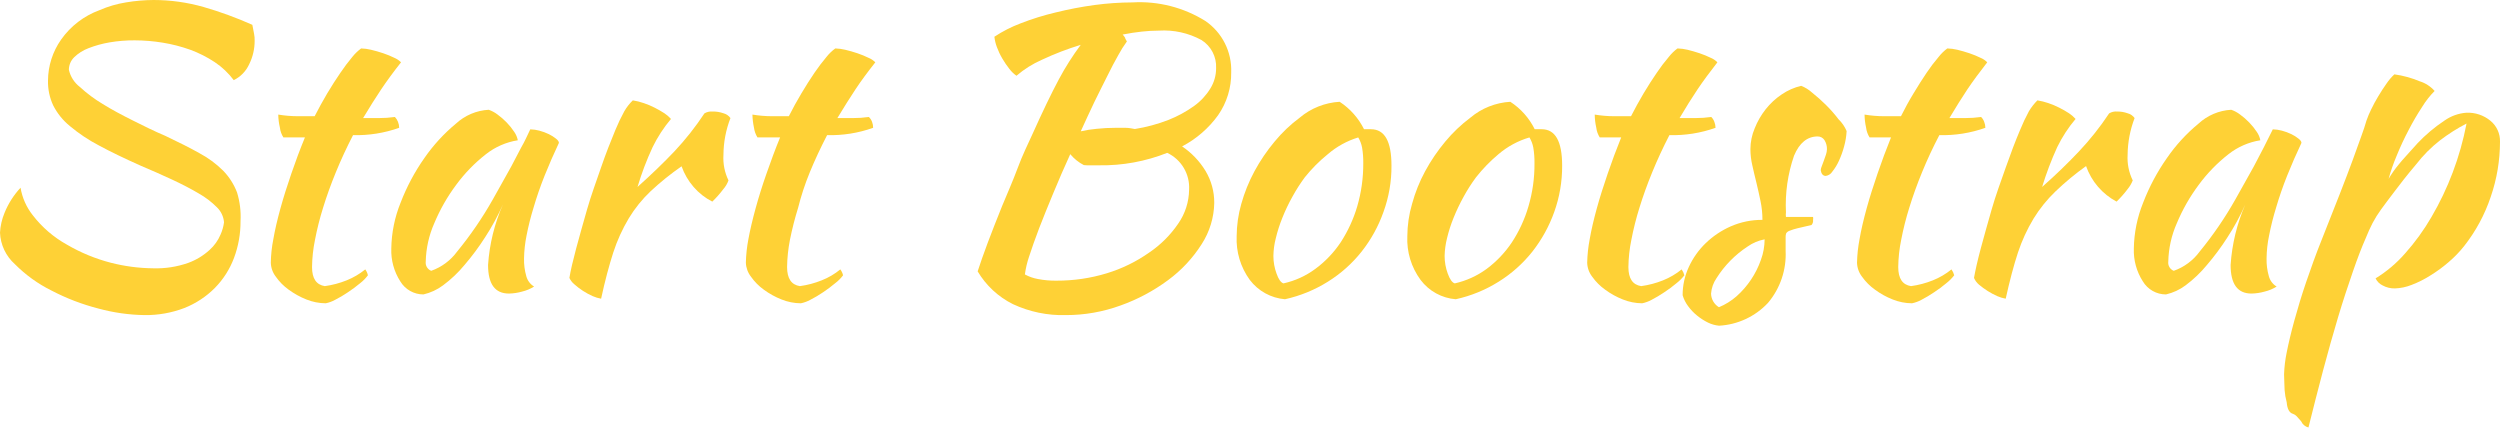
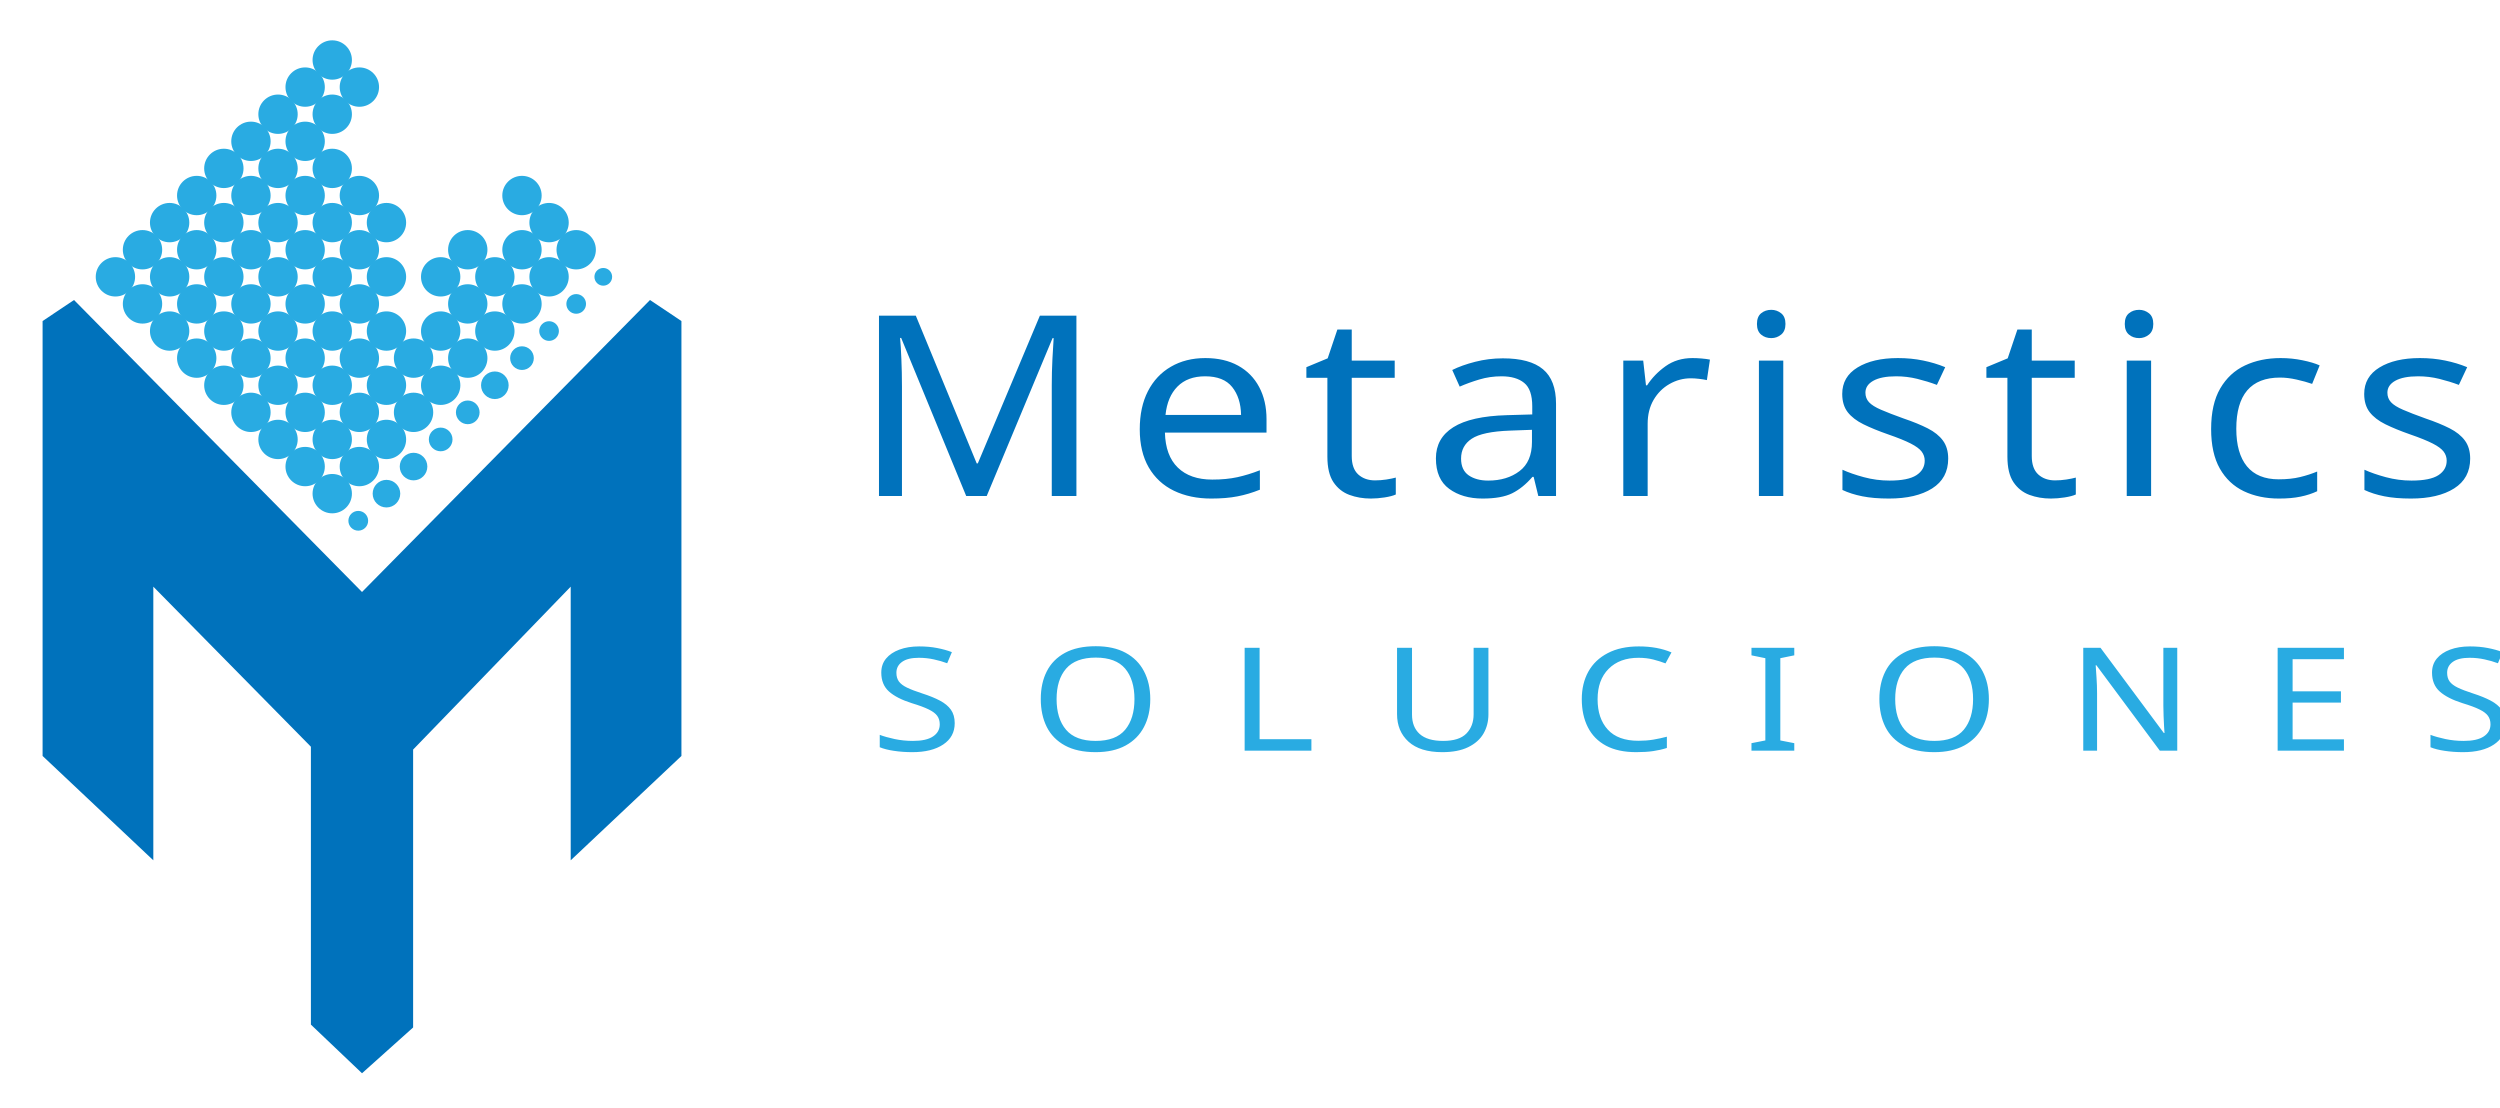
- <svg xmlns="http://www.w3.org/2000/svg" viewBox="0 0 228.66 39.08">
-   <style>.cls-1{fill:#fed136;}</style>
-   <path class="cls-1" d="M23.08,15.17c.07.4.13.68.16.83a2.66,2.66,0,0,1,.05.62,4.76,4.76,0,0,1-.51,2.18,3,3,0,0,1-1.4,1.43,7.12,7.12,0,0,0-1.73-1.64,10.8,10.8,0,0,0-2.25-1.14,14.23,14.23,0,0,0-2.53-.65,16,16,0,0,0-2.55-.21,13,13,0,0,0-2.32.19,9.91,9.91,0,0,0-1.91.53,3.79,3.79,0,0,0-1.31.83,1.61,1.61,0,0,0-.48,1.14,2.73,2.73,0,0,0,1,1.57,12.76,12.76,0,0,0,2.09,1.56c.82.51,1.74,1,2.74,1.5s2,1,3,1.42c1.2.57,2.24,1.09,3.11,1.58a9.31,9.31,0,0,1,2.16,1.59,5.83,5.83,0,0,1,1.28,2A7.5,7.5,0,0,1,22,33.12a9.43,9.43,0,0,1-.6,3.38,7.84,7.84,0,0,1-1.75,2.74,8.21,8.21,0,0,1-2.78,1.83,9.85,9.85,0,0,1-3.65.65A17,17,0,0,1,9,41.12a20,20,0,0,1-4.3-1.65,12.61,12.61,0,0,1-3.33-2.4A4.09,4.09,0,0,1,0,34.18a5.48,5.48,0,0,1,.41-1.8,7.5,7.5,0,0,1,1.47-2.31A5.49,5.49,0,0,0,3,32.59a10.14,10.14,0,0,0,3.13,2.69,15.79,15.79,0,0,0,4,1.65,16.23,16.23,0,0,0,3.87.51,8.83,8.83,0,0,0,3.23-.5,5.89,5.89,0,0,0,1.94-1.18,3.94,3.94,0,0,0,1-1.4,4,4,0,0,0,.32-1.13,2.14,2.14,0,0,0-.65-1.37,7.65,7.65,0,0,0-1.67-1.27c-.69-.41-1.5-.83-2.42-1.26s-1.88-.85-2.87-1.27c-1.48-.66-2.77-1.28-3.84-1.86a14.83,14.83,0,0,1-2.65-1.77,5.88,5.88,0,0,1-1.53-1.9,5.1,5.1,0,0,1-.47-2.26,6.57,6.57,0,0,1,1.2-3.75A7.41,7.41,0,0,1,9.1,13.83a10,10,0,0,1,2.42-.71,15.83,15.83,0,0,1,2.53-.22,16.76,16.76,0,0,1,4.57.64A34.29,34.29,0,0,1,23.08,15.17Z" transform="translate(0 -12.9)" />
-   <path class="cls-1" d="M25.92,25.47a2.16,2.16,0,0,1-.32-.9,5.75,5.75,0,0,1-.15-1.19,11.13,11.13,0,0,0,1.77.15h1.56c.36-.7.74-1.4,1.15-2.09s.82-1.32,1.21-1.89a17.57,17.57,0,0,1,1.09-1.45,4.35,4.35,0,0,1,.8-.77,4.29,4.29,0,0,1,.9.12c.37.09.74.19,1.12.32s.72.27,1,.41a1.89,1.89,0,0,1,.63.42c-.71.9-1.31,1.72-1.82,2.48s-1.06,1.64-1.65,2.62h1.44a10.58,10.58,0,0,0,1.47-.1,1.28,1.28,0,0,1,.28.44,1.5,1.5,0,0,1,.11.55,11.71,11.71,0,0,1-4.22.67c-.59,1.14-1.11,2.27-1.57,3.39s-.85,2.21-1.17,3.25a26.36,26.36,0,0,0-.74,2.94,13.17,13.17,0,0,0-.27,2.49q0,1.56,1.17,1.74a8.46,8.46,0,0,0,2-.53,6.68,6.68,0,0,0,1.7-1,1.42,1.42,0,0,1,.24.54,3.7,3.7,0,0,1-.72.73,12.51,12.51,0,0,1-1.12.83,10.47,10.47,0,0,1-1.17.69,3,3,0,0,1-.85.31,4.85,4.85,0,0,1-1.77-.35,7.38,7.38,0,0,1-1.61-.89,4.93,4.93,0,0,1-1.18-1.19,2.19,2.19,0,0,1-.46-1.29,11.94,11.94,0,0,1,.23-2.14c.15-.87.37-1.8.65-2.82s.62-2.08,1-3.19.79-2.21,1.24-3.3Z" transform="translate(0 -12.9)" />
-   <path class="cls-1" d="M48.5,24.73a3.45,3.45,0,0,1,.83.12,4.92,4.92,0,0,1,.87.32,3.48,3.48,0,0,1,.65.41q.27.21.27.39c-.47,1-.91,2-1.31,3s-.74,2-1,2.89a24.37,24.37,0,0,0-.65,2.58,11.63,11.63,0,0,0-.23,2.09,5.4,5.4,0,0,0,.21,1.64,1.58,1.58,0,0,0,.71.94,3.64,3.64,0,0,1-1.1.46,4.72,4.72,0,0,1-1.2.18c-1.28,0-1.91-.87-1.91-2.62A16.45,16.45,0,0,1,46,31.6a21.14,21.14,0,0,1-1.63,3,22.3,22.3,0,0,1-1.87,2.52A11.21,11.21,0,0,1,40.52,39a4.79,4.79,0,0,1-1.79.83,2.46,2.46,0,0,1-2.12-1.2,5.2,5.2,0,0,1-.82-3,11.6,11.6,0,0,1,.85-4.19,18.86,18.86,0,0,1,2.18-4.09,15.66,15.66,0,0,1,2.88-3.14,4.81,4.81,0,0,1,3-1.27,2.89,2.89,0,0,1,.8.43,6.43,6.43,0,0,1,.85.74,5.91,5.91,0,0,1,.69.86,2,2,0,0,1,.32.76A6.31,6.31,0,0,0,44.45,27a14.3,14.3,0,0,0-2.73,2.81,16.49,16.49,0,0,0-2,3.51,9.17,9.17,0,0,0-.78,3.5.8.8,0,0,0,.5.85,5,5,0,0,0,2.37-1.76,33.44,33.44,0,0,0,3.26-4.76l.79-1.41c.3-.52.6-1.07.91-1.63l.9-1.72C48,25.83,48.24,25.27,48.5,24.73Z" transform="translate(0 -12.9)" />
-   <path class="cls-1" d="M52.08,38.32c.11-.68.32-1.58.62-2.7s.64-2.32,1-3.58.83-2.53,1.27-3.81.89-2.42,1.31-3.43a17,17,0,0,1,.82-1.72,4.49,4.49,0,0,1,.78-1,5.82,5.82,0,0,1,1,.25,7.17,7.17,0,0,1,1,.42,10.06,10.06,0,0,1,.89.51,3,3,0,0,1,.6.52,12.47,12.47,0,0,0-1.68,2.58A26.67,26.67,0,0,0,58.31,30q1.9-1.7,3.38-3.26a26,26,0,0,0,2.74-3.47,1.24,1.24,0,0,1,.74-.17,2.8,2.8,0,0,1,1,.16,1.13,1.13,0,0,1,.64.44,9.39,9.39,0,0,0-.64,3.36,4.67,4.67,0,0,0,.46,2.34,2.52,2.52,0,0,1-.48.81,9.48,9.48,0,0,1-1,1.13A5.64,5.64,0,0,1,63.44,30a5.85,5.85,0,0,1-1.1-1.89,25,25,0,0,0-2.83,2.28,11.89,11.89,0,0,0-2,2.48A15.33,15.33,0,0,0,56.09,36c-.38,1.18-.76,2.59-1.11,4.22a3.32,3.32,0,0,1-.76-.23,6.46,6.46,0,0,1-.89-.48,6.29,6.29,0,0,1-.79-.6A1.65,1.65,0,0,1,52.08,38.32Z" transform="translate(0 -12.9)" />
-   <path class="cls-1" d="M69.28,25.47a2.31,2.31,0,0,1-.32-.9,6.42,6.42,0,0,1-.14-1.19,11.13,11.13,0,0,0,1.77.15h1.56c.35-.7.74-1.4,1.15-2.09s.81-1.32,1.2-1.89a17.48,17.48,0,0,1,1.1-1.45,4.05,4.05,0,0,1,.8-.77,4.46,4.46,0,0,1,.9.12c.37.09.74.19,1.12.32s.72.27,1,.41a1.85,1.85,0,0,1,.64.42c-.71.9-1.32,1.72-1.82,2.48s-1.06,1.64-1.65,2.62H78a10.37,10.37,0,0,0,1.47-.1,1.17,1.17,0,0,1,.29.44,1.49,1.49,0,0,1,.1.55,11.62,11.62,0,0,1-4.21.67c-.59,1.14-1.12,2.27-1.58,3.39S73.26,30.86,73,31.9a28.93,28.93,0,0,0-.75,2.94,14,14,0,0,0-.26,2.49q0,1.56,1.17,1.74a8.38,8.38,0,0,0,2-.53,6.35,6.35,0,0,0,1.7-1,1.47,1.47,0,0,1,.25.54,3.53,3.53,0,0,1-.73.73,12.33,12.33,0,0,1-1.11.83,10.47,10.47,0,0,1-1.17.69,3.1,3.1,0,0,1-.85.31,4.85,4.85,0,0,1-1.77-.35,7.16,7.16,0,0,1-1.61-.89,4.93,4.93,0,0,1-1.18-1.19,2.2,2.2,0,0,1-.47-1.29,13,13,0,0,1,.23-2.14c.16-.87.38-1.8.66-2.82s.61-2.08,1-3.19.79-2.21,1.24-3.3Z" transform="translate(0 -12.9)" />
-   <path class="cls-1" d="M112.61,19.52a6.68,6.68,0,0,1-1.2,3.92,9.49,9.49,0,0,1-3.29,2.85,7.24,7.24,0,0,1,2.14,2.24,5.61,5.61,0,0,1,.8,2.93,7.17,7.17,0,0,1-1.15,3.77,12.21,12.21,0,0,1-3.07,3.29,16.72,16.72,0,0,1-4.35,2.32,14.54,14.54,0,0,1-5,.88,10.74,10.74,0,0,1-4.84-1,7.78,7.78,0,0,1-3.23-3q.34-1.06.93-2.64c.39-1,.82-2.16,1.3-3.32s1-2.33,1.43-3.49.94-2.2,1.36-3.12c.9-2,1.7-3.67,2.41-5a24.86,24.86,0,0,1,2-3.15,26.71,26.71,0,0,0-3.54,1.36,9.33,9.33,0,0,0-2.34,1.47,2.91,2.91,0,0,1-.65-.63,8.15,8.15,0,0,1-.64-.94,6.29,6.29,0,0,1-.5-1.05,3.94,3.94,0,0,1-.23-.95,12,12,0,0,1,2.39-1.22,23.75,23.75,0,0,1,3.21-1,33.74,33.74,0,0,1,3.55-.68,26.83,26.83,0,0,1,3.49-.24,11.36,11.36,0,0,1,6.66,1.7A5.44,5.44,0,0,1,112.61,19.52ZM99.13,28a4,4,0,0,1-1.24-1c-.55,1.2-1.06,2.38-1.54,3.54s-.92,2.23-1.3,3.22-.68,1.86-.92,2.59A8.69,8.69,0,0,0,93.74,38a3.87,3.87,0,0,0,1.19.42,8.25,8.25,0,0,0,1.72.15,15.56,15.56,0,0,0,4.6-.68A13.63,13.63,0,0,0,105.11,36a9.93,9.93,0,0,0,2.65-2.64,5.53,5.53,0,0,0,1-3.11,3.51,3.51,0,0,0-2-3.37,16.2,16.2,0,0,1-6.23,1.14h-.76A3.79,3.79,0,0,1,99.13,28ZM106,15.7a14.6,14.6,0,0,0-1.57.09c-.56.06-1.14.15-1.75.27a1.33,1.33,0,0,1,.23.3c0,.1.11.21.16.33a10.77,10.77,0,0,0-.78,1.24c-.31.55-.65,1.18-1,1.9s-.77,1.51-1.19,2.39-.83,1.77-1.25,2.69a10.89,10.89,0,0,1,1.47-.23,16.47,16.47,0,0,1,1.71-.09c.31,0,.61,0,.91,0s.58.06.86.11a15.06,15.06,0,0,0,3.07-.83,10.86,10.86,0,0,0,2.35-1.28A5.48,5.48,0,0,0,110.7,21a3.51,3.51,0,0,0,.53-1.87,2.87,2.87,0,0,0-1.34-2.57A7.22,7.22,0,0,0,106,15.7Z" transform="translate(0 -12.9)" />
-   <path class="cls-1" d="M117.53,40.27a4.51,4.51,0,0,1-3.22-1.77,6.31,6.31,0,0,1-1.2-4,11,11,0,0,1,.42-2.94,14.51,14.51,0,0,1,1.21-3,16.37,16.37,0,0,1,1.84-2.71,13.15,13.15,0,0,1,2.3-2.19,6.21,6.21,0,0,1,3.65-1.45,6.4,6.4,0,0,1,2.23,2.51l.32,0,.31,0c1.26,0,1.88,1.11,1.88,3.33a12.13,12.13,0,0,1-.73,4.23,12.61,12.61,0,0,1-2,3.63,12.09,12.09,0,0,1-3.08,2.75A12.45,12.45,0,0,1,117.53,40.27Zm1.81-11.15a15.33,15.33,0,0,0-1.13,1.77,16.13,16.13,0,0,0-.92,1.93,13,13,0,0,0-.6,1.87,6.79,6.79,0,0,0-.22,1.62,4.65,4.65,0,0,0,.29,1.62c.18.52.4.82.63.89a7.68,7.68,0,0,0,2.92-1.33,9.7,9.7,0,0,0,2.31-2.42,12.49,12.49,0,0,0,1.52-3.3,13.82,13.82,0,0,0,.55-3.93,7.84,7.84,0,0,0-.11-1.45,2.8,2.8,0,0,0-.35-.92A7.71,7.71,0,0,0,121.45,27,13.82,13.82,0,0,0,119.34,29.12Z" transform="translate(0 -12.9)" />
-   <path class="cls-1" d="M133.15,40.27a4.47,4.47,0,0,1-3.22-1.77,6.25,6.25,0,0,1-1.21-4,10.62,10.62,0,0,1,.43-2.94,13.93,13.93,0,0,1,1.2-3,16.37,16.37,0,0,1,1.84-2.71,13.51,13.51,0,0,1,2.3-2.19,6.23,6.23,0,0,1,3.65-1.45,6.33,6.33,0,0,1,2.23,2.51l.32,0,.32,0c1.25,0,1.87,1.11,1.87,3.33a12.36,12.36,0,0,1-.72,4.23,12.87,12.87,0,0,1-2,3.63,12.09,12.09,0,0,1-3.08,2.75A12.39,12.39,0,0,1,133.15,40.27ZM135,29.12a15.33,15.33,0,0,0-1.13,1.77,17.83,17.83,0,0,0-.92,1.93,13,13,0,0,0-.6,1.87,7.34,7.34,0,0,0-.22,1.62,4.65,4.65,0,0,0,.29,1.62c.19.52.4.82.64.89a7.82,7.82,0,0,0,2.92-1.33,9.84,9.84,0,0,0,2.3-2.42,12.18,12.18,0,0,0,1.52-3.3,13.48,13.48,0,0,0,.55-3.93,7.84,7.84,0,0,0-.11-1.45,2.8,2.8,0,0,0-.35-.92A7.71,7.71,0,0,0,137.06,27,14.28,14.28,0,0,0,135,29.12Z" transform="translate(0 -12.9)" />
-   <path class="cls-1" d="M146.32,25.47a2.16,2.16,0,0,1-.32-.9,5.66,5.66,0,0,1-.14-1.19,10.94,10.94,0,0,0,1.77.15h1.55c.36-.7.74-1.4,1.15-2.09s.82-1.32,1.21-1.89a15.52,15.52,0,0,1,1.1-1.45,4.07,4.07,0,0,1,.79-.77,4.46,4.46,0,0,1,.91.12c.36.09.73.19,1.11.32s.72.27,1,.41a1.79,1.79,0,0,1,.63.42c-.7.9-1.31,1.72-1.82,2.48s-1.06,1.64-1.64,2.62h1.43a10.58,10.58,0,0,0,1.47-.1,1.15,1.15,0,0,1,.28.44,1.5,1.5,0,0,1,.11.55,11.67,11.67,0,0,1-4.22.67c-.59,1.14-1.11,2.27-1.57,3.39s-.85,2.21-1.17,3.25a26.36,26.36,0,0,0-.74,2.94,13.17,13.17,0,0,0-.27,2.49q0,1.56,1.17,1.74a8.46,8.46,0,0,0,2-.53,6.51,6.51,0,0,0,1.7-1,1.66,1.66,0,0,1,.25.54,4.13,4.13,0,0,1-.73.73,11.22,11.22,0,0,1-1.12.83,11.36,11.36,0,0,1-1.16.69,3.1,3.1,0,0,1-.85.31,4.85,4.85,0,0,1-1.77-.35,7.16,7.16,0,0,1-1.61-.89,5,5,0,0,1-1.19-1.19,2.19,2.19,0,0,1-.46-1.29,13,13,0,0,1,.23-2.14c.15-.87.37-1.8.65-2.82s.62-2.08,1-3.19.79-2.21,1.23-3.3Z" transform="translate(0 -12.9)" />
-   <path class="cls-1" d="M168.9,24.89a6.59,6.59,0,0,1-.23,1.4,8.34,8.34,0,0,1-.47,1.31,4.63,4.63,0,0,1-.61,1,.84.84,0,0,1-.6.39c-.26,0-.41-.2-.46-.53a1.13,1.13,0,0,1,.09-.34c.06-.15.12-.32.19-.51s.14-.38.2-.57a1.65,1.65,0,0,0,.09-.49,1.51,1.51,0,0,0-.23-.84.73.73,0,0,0-.62-.33c-.95,0-1.67.59-2.16,1.76a13.82,13.82,0,0,0-.74,5.18,1.57,1.57,0,0,0,0,.42h2.48a.85.85,0,0,1,0,.28.59.59,0,0,1-.14.46l-1.29.3a5.39,5.39,0,0,0-.73.23.59.59,0,0,0-.3.23,1,1,0,0,0-.05.33c0,.19,0,.38,0,.57s0,.42,0,.7a6.88,6.88,0,0,1-1.61,4.76,6.61,6.61,0,0,1-4.48,2.09,2.94,2.94,0,0,1-1-.28,5.19,5.19,0,0,1-1-.64,4.54,4.54,0,0,1-.83-.87,3.1,3.1,0,0,1-.5-1,6.11,6.11,0,0,1,.57-2.59,7.21,7.21,0,0,1,1.54-2.17,7.86,7.86,0,0,1,2.3-1.54,7.11,7.11,0,0,1,2.89-.59,8.42,8.42,0,0,0-.18-1.74c-.12-.57-.24-1.12-.37-1.65s-.26-1.06-.37-1.57a6.56,6.56,0,0,1-.18-1.51,4.93,4.93,0,0,1,.39-1.9,7,7,0,0,1,1-1.74,6.42,6.42,0,0,1,1.48-1.37,5.33,5.33,0,0,1,1.77-.78,3.23,3.23,0,0,1,1,.62,14.82,14.82,0,0,1,1.29,1.15,12.13,12.13,0,0,1,1.13,1.29A3.24,3.24,0,0,1,168.9,24.89ZM157.22,41a5.82,5.82,0,0,0,1.61-1,8,8,0,0,0,2.23-3.33,5.54,5.54,0,0,0,.34-1.88,4,4,0,0,0-1.56.66A9.54,9.54,0,0,0,157,38.34a2.86,2.86,0,0,0-.5,1.42A1.5,1.5,0,0,0,157.22,41Z" transform="translate(0 -12.9)" />
-   <path class="cls-1" d="M171,25.47a2.16,2.16,0,0,1-.32-.9,5.66,5.66,0,0,1-.14-1.19,10.94,10.94,0,0,0,1.77.15h1.56c.35-.7.73-1.4,1.15-2.09s.81-1.32,1.2-1.89a15.52,15.52,0,0,1,1.1-1.45,4.07,4.07,0,0,1,.79-.77,4.46,4.46,0,0,1,.91.12c.36.09.73.19,1.11.32s.72.27,1,.41a1.79,1.79,0,0,1,.63.42c-.7.9-1.31,1.72-1.82,2.48s-1.05,1.64-1.64,2.62h1.43a10.58,10.58,0,0,0,1.47-.1,1.15,1.15,0,0,1,.28.44,1.5,1.5,0,0,1,.11.55,11.66,11.66,0,0,1-4.21.67c-.6,1.14-1.12,2.27-1.58,3.39s-.85,2.21-1.17,3.25a26.36,26.36,0,0,0-.74,2.94,13.17,13.17,0,0,0-.27,2.49q0,1.56,1.17,1.74a8.46,8.46,0,0,0,2-.53,6.51,6.51,0,0,0,1.7-1,1.66,1.66,0,0,1,.25.54,4.13,4.13,0,0,1-.73.73,11.22,11.22,0,0,1-1.12.83,11.36,11.36,0,0,1-1.16.69,3.1,3.1,0,0,1-.85.31,4.85,4.85,0,0,1-1.77-.35,7.16,7.16,0,0,1-1.61-.89,5,5,0,0,1-1.19-1.19,2.19,2.19,0,0,1-.46-1.29,13,13,0,0,1,.23-2.14c.15-.87.37-1.8.65-2.82s.62-2.08,1-3.19.79-2.21,1.23-3.3Z" transform="translate(0 -12.9)" />
-   <path class="cls-1" d="M180.55,38.32c.12-.68.32-1.58.62-2.7s.64-2.32,1-3.58.83-2.53,1.28-3.81.88-2.42,1.31-3.43a17.28,17.28,0,0,1,.81-1.72,5.13,5.13,0,0,1,.78-1,6.15,6.15,0,0,1,1,.25,7.54,7.54,0,0,1,1,.42,8.8,8.8,0,0,1,.89.51,3,3,0,0,1,.6.52,12.47,12.47,0,0,0-1.68,2.58A29.42,29.42,0,0,0,186.78,30c1.28-1.13,2.4-2.22,3.38-3.26a26.08,26.08,0,0,0,2.75-3.47,1.22,1.22,0,0,1,.74-.17,2.75,2.75,0,0,1,.95.16,1.13,1.13,0,0,1,.64.44,9.61,9.61,0,0,0-.64,3.36,4.66,4.66,0,0,0,.47,2.34,3,3,0,0,1-.48.81,9.57,9.57,0,0,1-1,1.13,5.88,5.88,0,0,1-2.79-3.25A25.16,25.16,0,0,0,188,30.41a12.57,12.57,0,0,0-2,2.48A15.32,15.32,0,0,0,184.57,36c-.39,1.18-.76,2.59-1.12,4.22a3.47,3.47,0,0,1-.76-.23A7,7,0,0,1,181,38.93,1.65,1.65,0,0,1,180.55,38.32Z" transform="translate(0 -12.9)" />
-   <path class="cls-1" d="M207.88,24.73a3.45,3.45,0,0,1,.83.12,4.92,4.92,0,0,1,.87.32,3.48,3.48,0,0,1,.65.41q.27.21.27.39c-.47,1-.91,2-1.31,3s-.74,2-1,2.89a24.37,24.37,0,0,0-.65,2.58,10.79,10.79,0,0,0-.23,2.09,5.4,5.4,0,0,0,.21,1.64,1.58,1.58,0,0,0,.71.94,3.64,3.64,0,0,1-1.1.46,4.72,4.72,0,0,1-1.2.18c-1.28,0-1.91-.87-1.91-2.62a16.7,16.7,0,0,1,1.34-5.52,21.14,21.14,0,0,1-1.63,3,22.3,22.3,0,0,1-1.87,2.52A11.21,11.21,0,0,1,199.9,39a4.79,4.79,0,0,1-1.79.83,2.46,2.46,0,0,1-2.12-1.2,5.2,5.2,0,0,1-.82-3,11.6,11.6,0,0,1,.85-4.19,18.86,18.86,0,0,1,2.18-4.09,15.37,15.37,0,0,1,2.88-3.14,4.81,4.81,0,0,1,3-1.27,2.89,2.89,0,0,1,.8.43,6.43,6.43,0,0,1,.85.74,5.91,5.91,0,0,1,.69.86,2,2,0,0,1,.32.76A6.31,6.31,0,0,0,203.83,27a14.3,14.3,0,0,0-2.73,2.81,16.49,16.49,0,0,0-2,3.51,9.17,9.17,0,0,0-.78,3.5.8.8,0,0,0,.5.85,5,5,0,0,0,2.37-1.76,33.44,33.44,0,0,0,3.26-4.76l.79-1.41c.3-.52.6-1.07.91-1.63l.9-1.72C207.34,25.83,207.62,25.27,207.88,24.73Z" transform="translate(0 -12.9)" />
-   <path class="cls-1" d="M209.72,50.75c-.33-.09-.52-.45-.57-1.06a5.94,5.94,0,0,1-.19-1.1c0-.42-.05-.91-.05-1.45a11.83,11.83,0,0,1,.24-2c.17-.86.4-1.83.7-2.92s.65-2.26,1.08-3.52.89-2.54,1.41-3.84c.64-1.63,1.19-3,1.67-4.23s.86-2.23,1.18-3.1.58-1.59.78-2.16.36-1,.48-1.45a8.64,8.64,0,0,1,.42-1,13.36,13.36,0,0,1,.66-1.22c.24-.41.5-.8.76-1.17a4.92,4.92,0,0,1,.71-.83,9.44,9.44,0,0,1,2.33.64,3,3,0,0,1,1.35.88,7.92,7.92,0,0,0-1.13,1.44,23.25,23.25,0,0,0-1.24,2.12,25.29,25.29,0,0,0-1.1,2.36,17.08,17.08,0,0,0-.74,2.12,10.32,10.32,0,0,1,.92-1.31c.37-.47,1-1.12,1.73-1.95a14.22,14.22,0,0,1,2.46-2.07,4,4,0,0,1,2-.72,3.23,3.23,0,0,1,2.21.74,2.39,2.39,0,0,1,.87,1.91,15.52,15.52,0,0,1-.85,5.05,15,15,0,0,1-2.44,4.51A10.39,10.39,0,0,1,224,36.84a12.57,12.57,0,0,1-1.7,1.25,9.34,9.34,0,0,1-1.73.87,4.5,4.5,0,0,1-1.52.32,2.24,2.24,0,0,1-1.12-.27,1.36,1.36,0,0,1-.65-.65,11.69,11.69,0,0,0,2.69-2.27,20.19,20.19,0,0,0,2.42-3.34,26.61,26.61,0,0,0,1.95-4.09,27.19,27.19,0,0,0,1.26-4.46,16,16,0,0,0-2.43,1.54A12.33,12.33,0,0,0,221,27.92c-.85,1-1.52,1.87-2,2.51s-.9,1.18-1.22,1.63a10.31,10.31,0,0,0-.78,1.25c-.2.39-.42.87-.65,1.44-.33.75-.72,1.75-1.15,3s-.89,2.62-1.35,4.16-.92,3.17-1.38,4.9-.9,3.47-1.33,5.19a1,1,0,0,1-.67-.57c-.19-.21-.33-.36-.41-.46A.81.81,0,0,0,209.72,50.75Z" transform="translate(0 -12.9)" />
+ <svg xmlns="http://www.w3.org/2000/svg" version="1.1" id="Capa_1" x="0px" y="0px" viewBox="0 0 587 260" style="enable-background:new 0 0 587 260;" xml:space="preserve">
+   <style type="text/css">
+ 	.st0{fill:#0072BC;}
+ 	.st1{fill:#29ABE2;}
+ 	.st2{font-family:'SourceSansPro-Regular';}
+ 	.st3{font-size:33.825px;}
+ 	.st4{letter-spacing:13.88;}
+ 	.st5{font-family:'SourceSansPro-Bold';}
+ 	.st6{font-size:59.308px;}
+ 	.st7{letter-spacing:4.56;}
+ </style>
+   <polygon id="XMLID_34_" class="st0" points="152.62,70.44 85,139 17.38,70.44 10,75.38 10,177.5 36,202 36,137.75 73,175.33   73,240.58 85,252 97,241.25 97,176 134,137.75 134,202 160,177.5 160,75.38 " />
+   <g id="XMLID_28_">
+     <g id="XMLID_245_">
+       <g id="XMLID_264_">
+         <circle id="XMLID_265_" class="st1" cx="141.65" cy="65" r="2.08" />
+       </g>
+       <g id="XMLID_262_">
+         <circle id="XMLID_263_" class="st1" cx="135.29" cy="71.36" r="2.31" />
+       </g>
+       <g id="XMLID_260_">
+         <circle id="XMLID_261_" class="st1" cx="128.92" cy="77.73" r="2.31" />
+       </g>
+       <g id="XMLID_258_">
+         <circle id="XMLID_259_" class="st1" cx="122.56" cy="84.09" r="2.78" />
+       </g>
+       <g id="XMLID_256_">
+         <circle id="XMLID_257_" class="st1" cx="116.19" cy="90.46" r="3.24" />
+       </g>
+       <g id="XMLID_254_">
+         <circle id="XMLID_255_" class="st1" cx="109.83" cy="96.82" r="2.78" />
+       </g>
+       <g id="XMLID_252_">
+         <circle id="XMLID_253_" class="st1" cx="103.47" cy="103.18" r="2.78" />
+       </g>
+       <g id="XMLID_250_">
+         <circle id="XMLID_251_" class="st1" cx="97.1" cy="109.55" r="3.24" />
+       </g>
+       <g id="XMLID_248_">
+         <circle id="XMLID_249_" class="st1" cx="90.74" cy="115.91" r="3.24" />
+       </g>
+       <g id="XMLID_246_">
+         <circle id="XMLID_247_" class="st1" cx="84.12" cy="122.28" r="2.32" />
+       </g>
+     </g>
+     <g id="XMLID_224_">
+       <g id="XMLID_243_">
+         <circle id="XMLID_244_" class="st1" cx="135.29" cy="58.64" r="4.62" />
+       </g>
+       <g id="XMLID_241_">
+         <circle id="XMLID_242_" class="st1" cx="128.92" cy="65" r="4.62" />
+       </g>
+       <g id="XMLID_239_">
+         <circle id="XMLID_240_" class="st1" cx="122.56" cy="71.36" r="4.62" />
+       </g>
+       <g id="XMLID_237_">
+         <circle id="XMLID_238_" class="st1" cx="116.19" cy="77.73" r="4.62" />
+       </g>
+       <g id="XMLID_235_">
+         <circle id="XMLID_236_" class="st1" cx="109.83" cy="84.09" r="4.62" />
+       </g>
+       <g id="XMLID_233_">
+         <circle id="XMLID_234_" class="st1" cx="103.47" cy="90.46" r="4.62" />
+       </g>
+       <g id="XMLID_231_">
+         <circle id="XMLID_232_" class="st1" cx="97.1" cy="96.82" r="4.62" />
+       </g>
+       <g id="XMLID_229_">
+         <circle id="XMLID_230_" class="st1" cx="90.74" cy="103.18" r="4.62" />
+       </g>
+       <g id="XMLID_227_">
+         <circle id="XMLID_228_" class="st1" cx="84.38" cy="109.55" r="4.62" />
+       </g>
+       <g id="XMLID_225_">
+         <circle id="XMLID_226_" class="st1" cx="78.01" cy="115.91" r="4.62" />
+       </g>
+     </g>
+     <g id="XMLID_203_">
+       <g id="XMLID_222_">
+         <circle id="XMLID_223_" class="st1" cx="128.92" cy="52.27" r="4.62" />
+       </g>
+       <g id="XMLID_220_">
+         <circle id="XMLID_221_" class="st1" cx="122.56" cy="58.64" r="4.62" />
+       </g>
+       <g id="XMLID_218_">
+         <circle id="XMLID_219_" class="st1" cx="116.19" cy="65" r="4.62" />
+       </g>
+       <g id="XMLID_216_">
+         <circle id="XMLID_217_" class="st1" cx="109.83" cy="71.36" r="4.62" />
+       </g>
+       <g id="XMLID_214_">
+         <circle id="XMLID_215_" class="st1" cx="103.47" cy="77.73" r="4.62" />
+       </g>
+       <g id="XMLID_212_">
+         <circle id="XMLID_213_" class="st1" cx="97.1" cy="84.09" r="4.62" />
+       </g>
+       <g id="XMLID_210_">
+         <circle id="XMLID_211_" class="st1" cx="90.74" cy="90.46" r="4.62" />
+       </g>
+       <g id="XMLID_208_">
+         <circle id="XMLID_209_" class="st1" cx="84.38" cy="96.82" r="4.62" />
+       </g>
+       <g id="XMLID_206_">
+         <circle id="XMLID_207_" class="st1" cx="78.01" cy="103.18" r="4.62" />
+       </g>
+       <g id="XMLID_204_">
+         <circle id="XMLID_205_" class="st1" cx="71.65" cy="109.55" r="4.62" />
+       </g>
+     </g>
+     <g id="XMLID_182_">
+       <g id="XMLID_201_">
+         <circle id="XMLID_202_" class="st1" cx="122.56" cy="45.91" r="4.62" />
+       </g>
+       <g id="XMLID_197_">
+         <circle id="XMLID_198_" class="st1" cx="109.83" cy="58.64" r="4.62" />
+       </g>
+       <g id="XMLID_195_">
+         <circle id="XMLID_196_" class="st1" cx="103.47" cy="65" r="4.62" />
+       </g>
+       <g id="XMLID_191_">
+         <circle id="XMLID_192_" class="st1" cx="90.74" cy="77.73" r="4.62" />
+       </g>
+       <g id="XMLID_189_">
+         <circle id="XMLID_190_" class="st1" cx="84.38" cy="84.09" r="4.62" />
+       </g>
+       <g id="XMLID_187_">
+         <circle id="XMLID_188_" class="st1" cx="78.01" cy="90.46" r="4.62" />
+       </g>
+       <g id="XMLID_185_">
+         <circle id="XMLID_186_" class="st1" cx="71.65" cy="96.82" r="4.62" />
+       </g>
+       <g id="XMLID_183_">
+         <circle id="XMLID_184_" class="st1" cx="65.28" cy="103.18" r="4.62" />
+       </g>
+     </g>
+     <g id="XMLID_144_">
+       <g id="XMLID_155_">
+         <circle id="XMLID_156_" class="st1" cx="90.74" cy="65" r="4.62" />
+       </g>
+       <g id="XMLID_153_">
+         <circle id="XMLID_154_" class="st1" cx="84.38" cy="71.36" r="4.62" />
+       </g>
+       <g id="XMLID_151_">
+         <circle id="XMLID_152_" class="st1" cx="78.01" cy="77.73" r="4.62" />
+       </g>
+       <g id="XMLID_149_">
+         <circle id="XMLID_150_" class="st1" cx="71.65" cy="84.09" r="4.62" />
+       </g>
+       <g id="XMLID_147_">
+         <circle id="XMLID_148_" class="st1" cx="65.28" cy="90.46" r="4.62" />
+       </g>
+       <g id="XMLID_145_">
+         <circle id="XMLID_146_" class="st1" cx="58.92" cy="96.82" r="4.62" />
+       </g>
+     </g>
+     <g id="XMLID_119_">
+       <g id="XMLID_132_">
+         <circle id="XMLID_133_" class="st1" cx="90.74" cy="52.27" r="4.62" />
+       </g>
+       <g id="XMLID_130_">
+         <circle id="XMLID_131_" class="st1" cx="84.38" cy="58.64" r="4.62" />
+       </g>
+       <g id="XMLID_128_">
+         <circle id="XMLID_129_" class="st1" cx="78.01" cy="65" r="4.62" />
+       </g>
+       <g id="XMLID_126_">
+         <circle id="XMLID_127_" class="st1" cx="71.65" cy="71.36" r="4.62" />
+       </g>
+       <g id="XMLID_124_">
+         <circle id="XMLID_125_" class="st1" cx="65.28" cy="77.73" r="4.62" />
+       </g>
+       <g id="XMLID_122_">
+         <circle id="XMLID_123_" class="st1" cx="58.92" cy="84.09" r="4.62" />
+       </g>
+       <g id="XMLID_120_">
+         <circle id="XMLID_121_" class="st1" cx="52.56" cy="90.46" r="4.62" />
+       </g>
+     </g>
+     <g id="XMLID_97_">
+       <g id="XMLID_111_">
+         <circle id="XMLID_112_" class="st1" cx="84.38" cy="45.91" r="4.62" />
+       </g>
+       <g id="XMLID_109_">
+         <circle id="XMLID_110_" class="st1" cx="78.01" cy="52.27" r="4.62" />
+       </g>
+       <g id="XMLID_107_">
+         <circle id="XMLID_108_" class="st1" cx="71.65" cy="58.64" r="4.62" />
+       </g>
+       <g id="XMLID_105_">
+         <circle id="XMLID_106_" class="st1" cx="65.28" cy="65" r="4.62" />
+       </g>
+       <g id="XMLID_103_">
+         <circle id="XMLID_104_" class="st1" cx="58.92" cy="71.36" r="4.62" />
+       </g>
+       <g id="XMLID_100_">
+         <circle id="XMLID_102_" class="st1" cx="52.56" cy="77.73" r="4.62" />
+       </g>
+       <g id="XMLID_98_">
+         <circle id="XMLID_99_" class="st1" cx="46.19" cy="84.09" r="4.62" />
+       </g>
+     </g>
+     <g id="XMLID_76_">
+       <g id="XMLID_89_">
+         <circle id="XMLID_90_" class="st1" cx="78.01" cy="39.54" r="4.62" />
+       </g>
+       <g id="XMLID_87_">
+         <circle id="XMLID_88_" class="st1" cx="71.65" cy="45.91" r="4.62" />
+       </g>
+       <g id="XMLID_85_">
+         <circle id="XMLID_86_" class="st1" cx="65.28" cy="52.27" r="4.62" />
+       </g>
+       <g id="XMLID_83_">
+         <circle id="XMLID_84_" class="st1" cx="58.92" cy="58.64" r="4.62" />
+       </g>
+       <g id="XMLID_81_">
+         <circle id="XMLID_82_" class="st1" cx="52.56" cy="65" r="4.62" />
+       </g>
+       <g id="XMLID_79_">
+         <circle id="XMLID_80_" class="st1" cx="46.19" cy="71.36" r="4.62" />
+       </g>
+       <g id="XMLID_77_">
+         <circle id="XMLID_78_" class="st1" cx="39.83" cy="77.73" r="4.62" />
+       </g>
+     </g>
+     <g id="XMLID_55_">
+       <g id="XMLID_72_">
+         <circle id="XMLID_73_" class="st1" cx="84.38" cy="20.45" r="4.62" />
+       </g>
+       <g id="XMLID_70_">
+         <circle id="XMLID_71_" class="st1" cx="78.01" cy="26.82" r="4.62" />
+       </g>
+       <g id="XMLID_68_">
+         <circle id="XMLID_69_" class="st1" cx="71.65" cy="33.18" r="4.62" />
+       </g>
+       <g id="XMLID_66_">
+         <circle id="XMLID_67_" class="st1" cx="65.28" cy="39.54" r="4.62" />
+       </g>
+       <g id="XMLID_64_">
+         <circle id="XMLID_65_" class="st1" cx="58.92" cy="45.91" r="4.62" />
+       </g>
+       <g id="XMLID_62_">
+         <circle id="XMLID_63_" class="st1" cx="52.56" cy="52.27" r="4.62" />
+       </g>
+       <g id="XMLID_60_">
+         <circle id="XMLID_61_" class="st1" cx="46.19" cy="58.64" r="4.62" />
+       </g>
+       <g id="XMLID_58_">
+         <circle id="XMLID_59_" class="st1" cx="39.83" cy="65" r="4.62" />
+       </g>
+       <g id="XMLID_56_">
+         <circle id="XMLID_57_" class="st1" cx="33.46" cy="71.36" r="4.62" />
+       </g>
+     </g>
+     <g id="XMLID_33_">
+       <g id="XMLID_51_">
+         <circle id="XMLID_52_" class="st1" cx="78.01" cy="14.09" r="4.62" />
+       </g>
+       <g id="XMLID_49_">
+         <circle id="XMLID_50_" class="st1" cx="71.65" cy="20.45" r="4.62" />
+       </g>
+       <g id="XMLID_47_">
+         <circle id="XMLID_48_" class="st1" cx="65.28" cy="26.82" r="4.62" />
+       </g>
+       <g id="XMLID_45_">
+         <circle id="XMLID_46_" class="st1" cx="58.92" cy="33.18" r="4.62" />
+       </g>
+       <g id="XMLID_43_">
+         <circle id="XMLID_44_" class="st1" cx="52.56" cy="39.54" r="4.62" />
+       </g>
+       <g id="XMLID_41_">
+         <circle id="XMLID_42_" class="st1" cx="46.19" cy="45.91" r="4.62" />
+       </g>
+       <g id="XMLID_39_">
+         <circle id="XMLID_40_" class="st1" cx="39.83" cy="52.27" r="4.62" />
+       </g>
+       <g id="XMLID_37_">
+         <circle id="XMLID_38_" class="st1" cx="33.46" cy="58.64" r="4.62" />
+       </g>
+       <g id="XMLID_35_">
+         <circle id="XMLID_36_" class="st1" cx="27.1" cy="65" r="4.62" />
+       </g>
+     </g>
+   </g>
+   <text id="XMLID_53_" transform="matrix(1.153 0 0 1 204.583 176.2627)" class="st1 st2 st3 st4">SOLUCIONES</text>
+   <text id="XMLID_32_" transform="matrix(1.096 0 0 1 200.083 116.4658)" class="st0 st5 st6 st7">Metaristics</text>
</svg>
